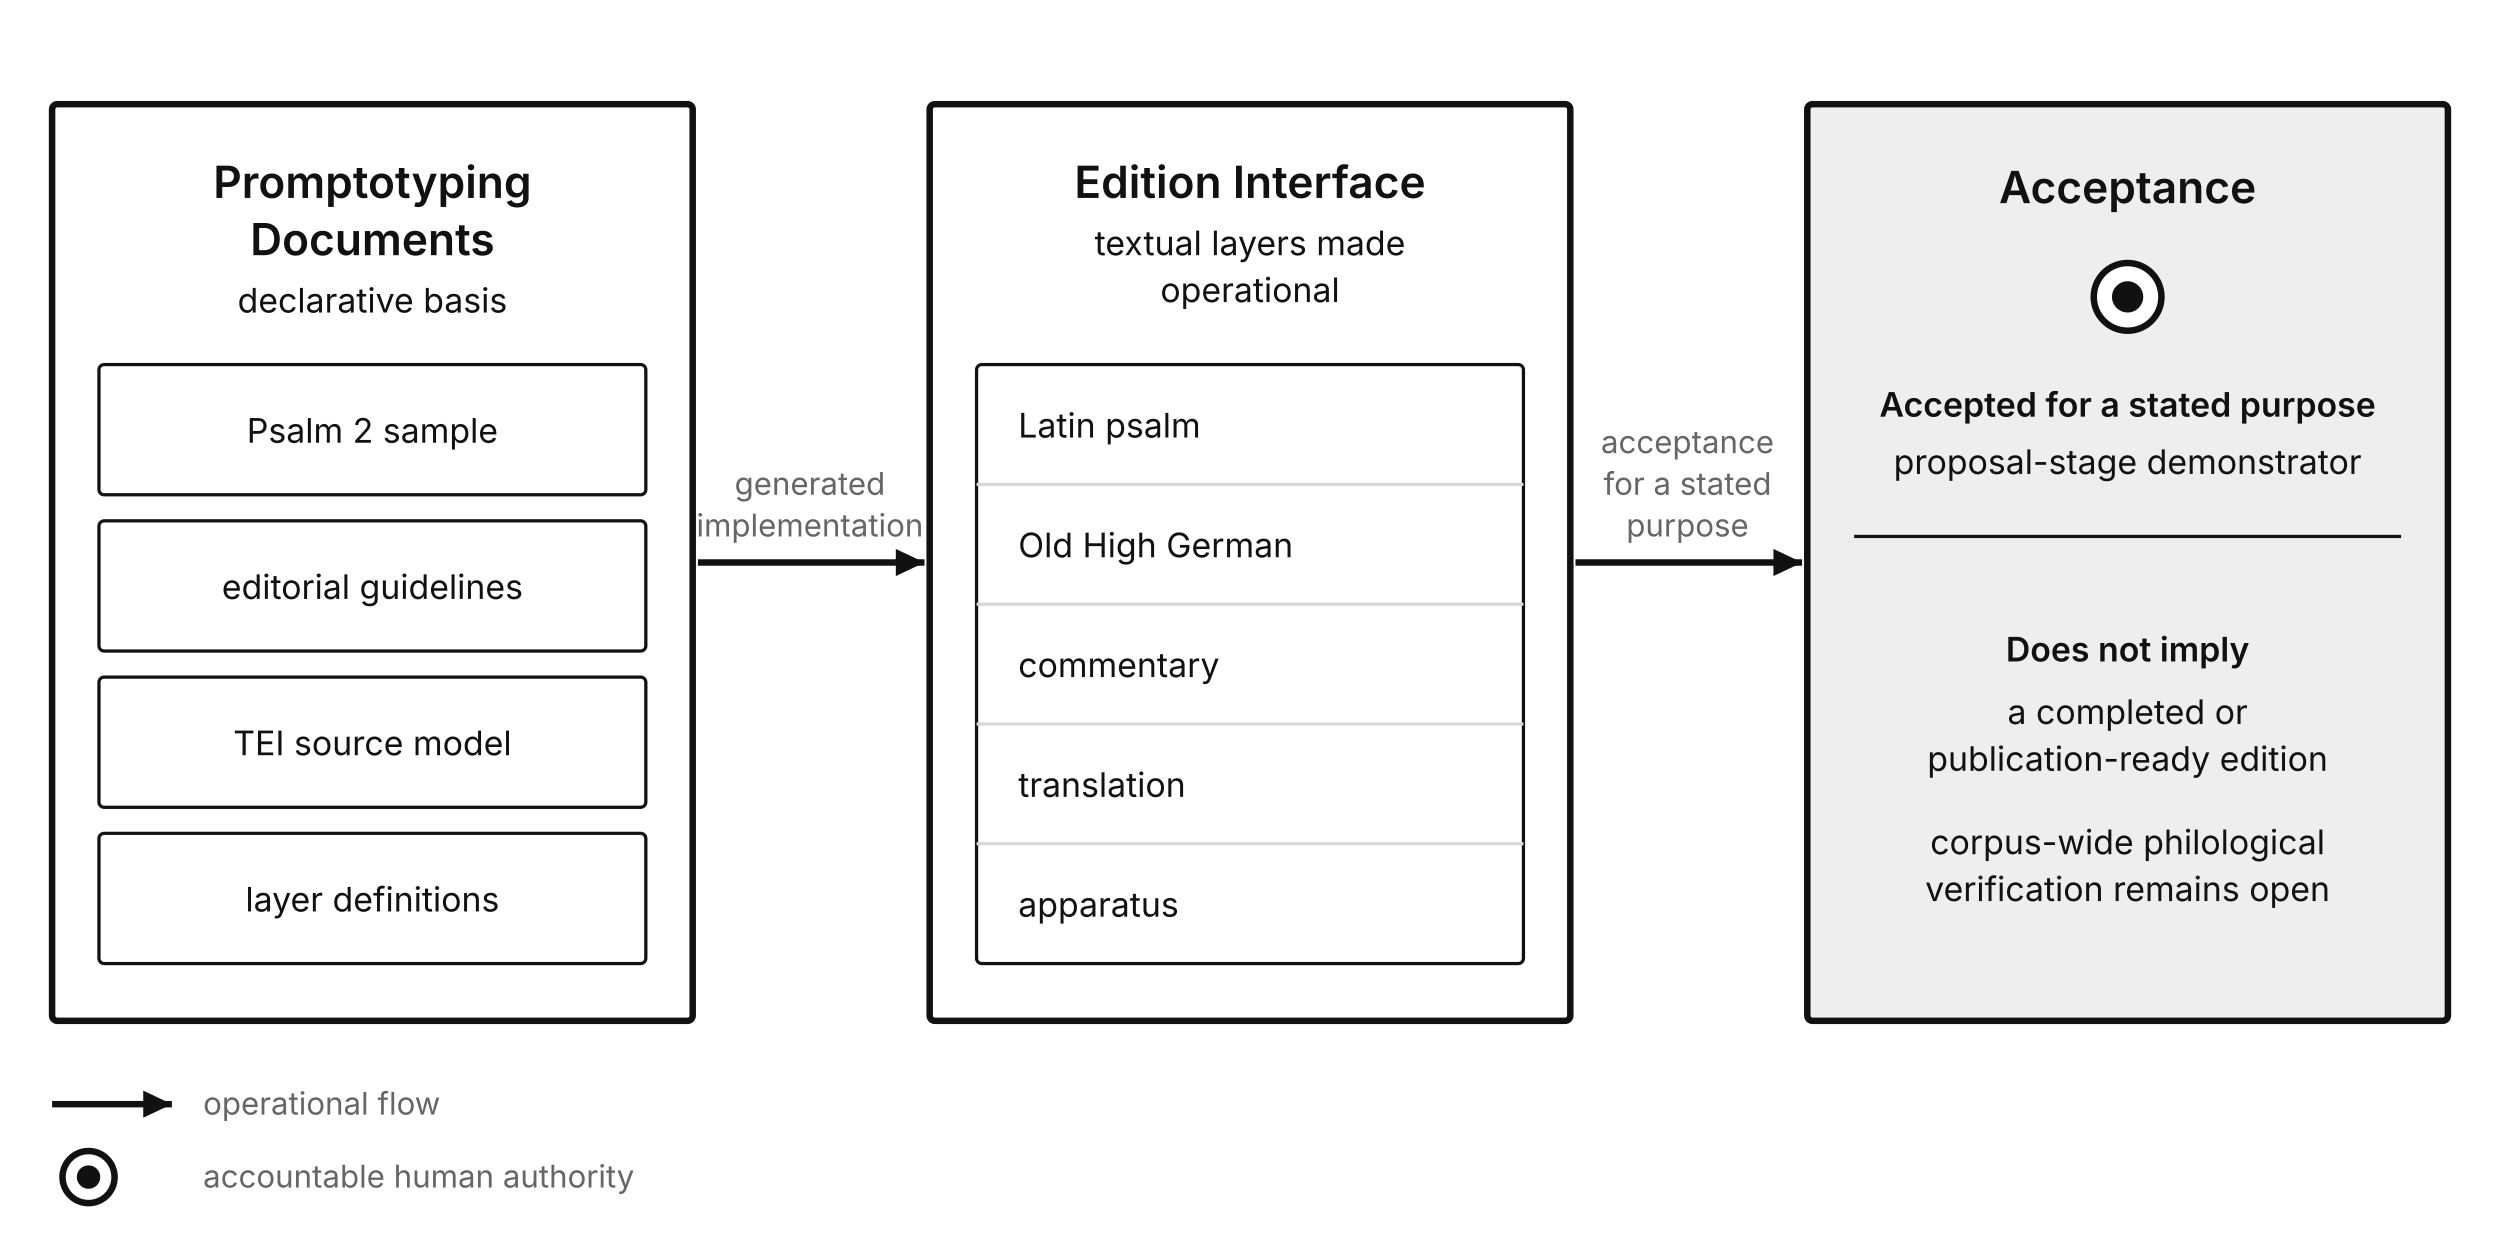
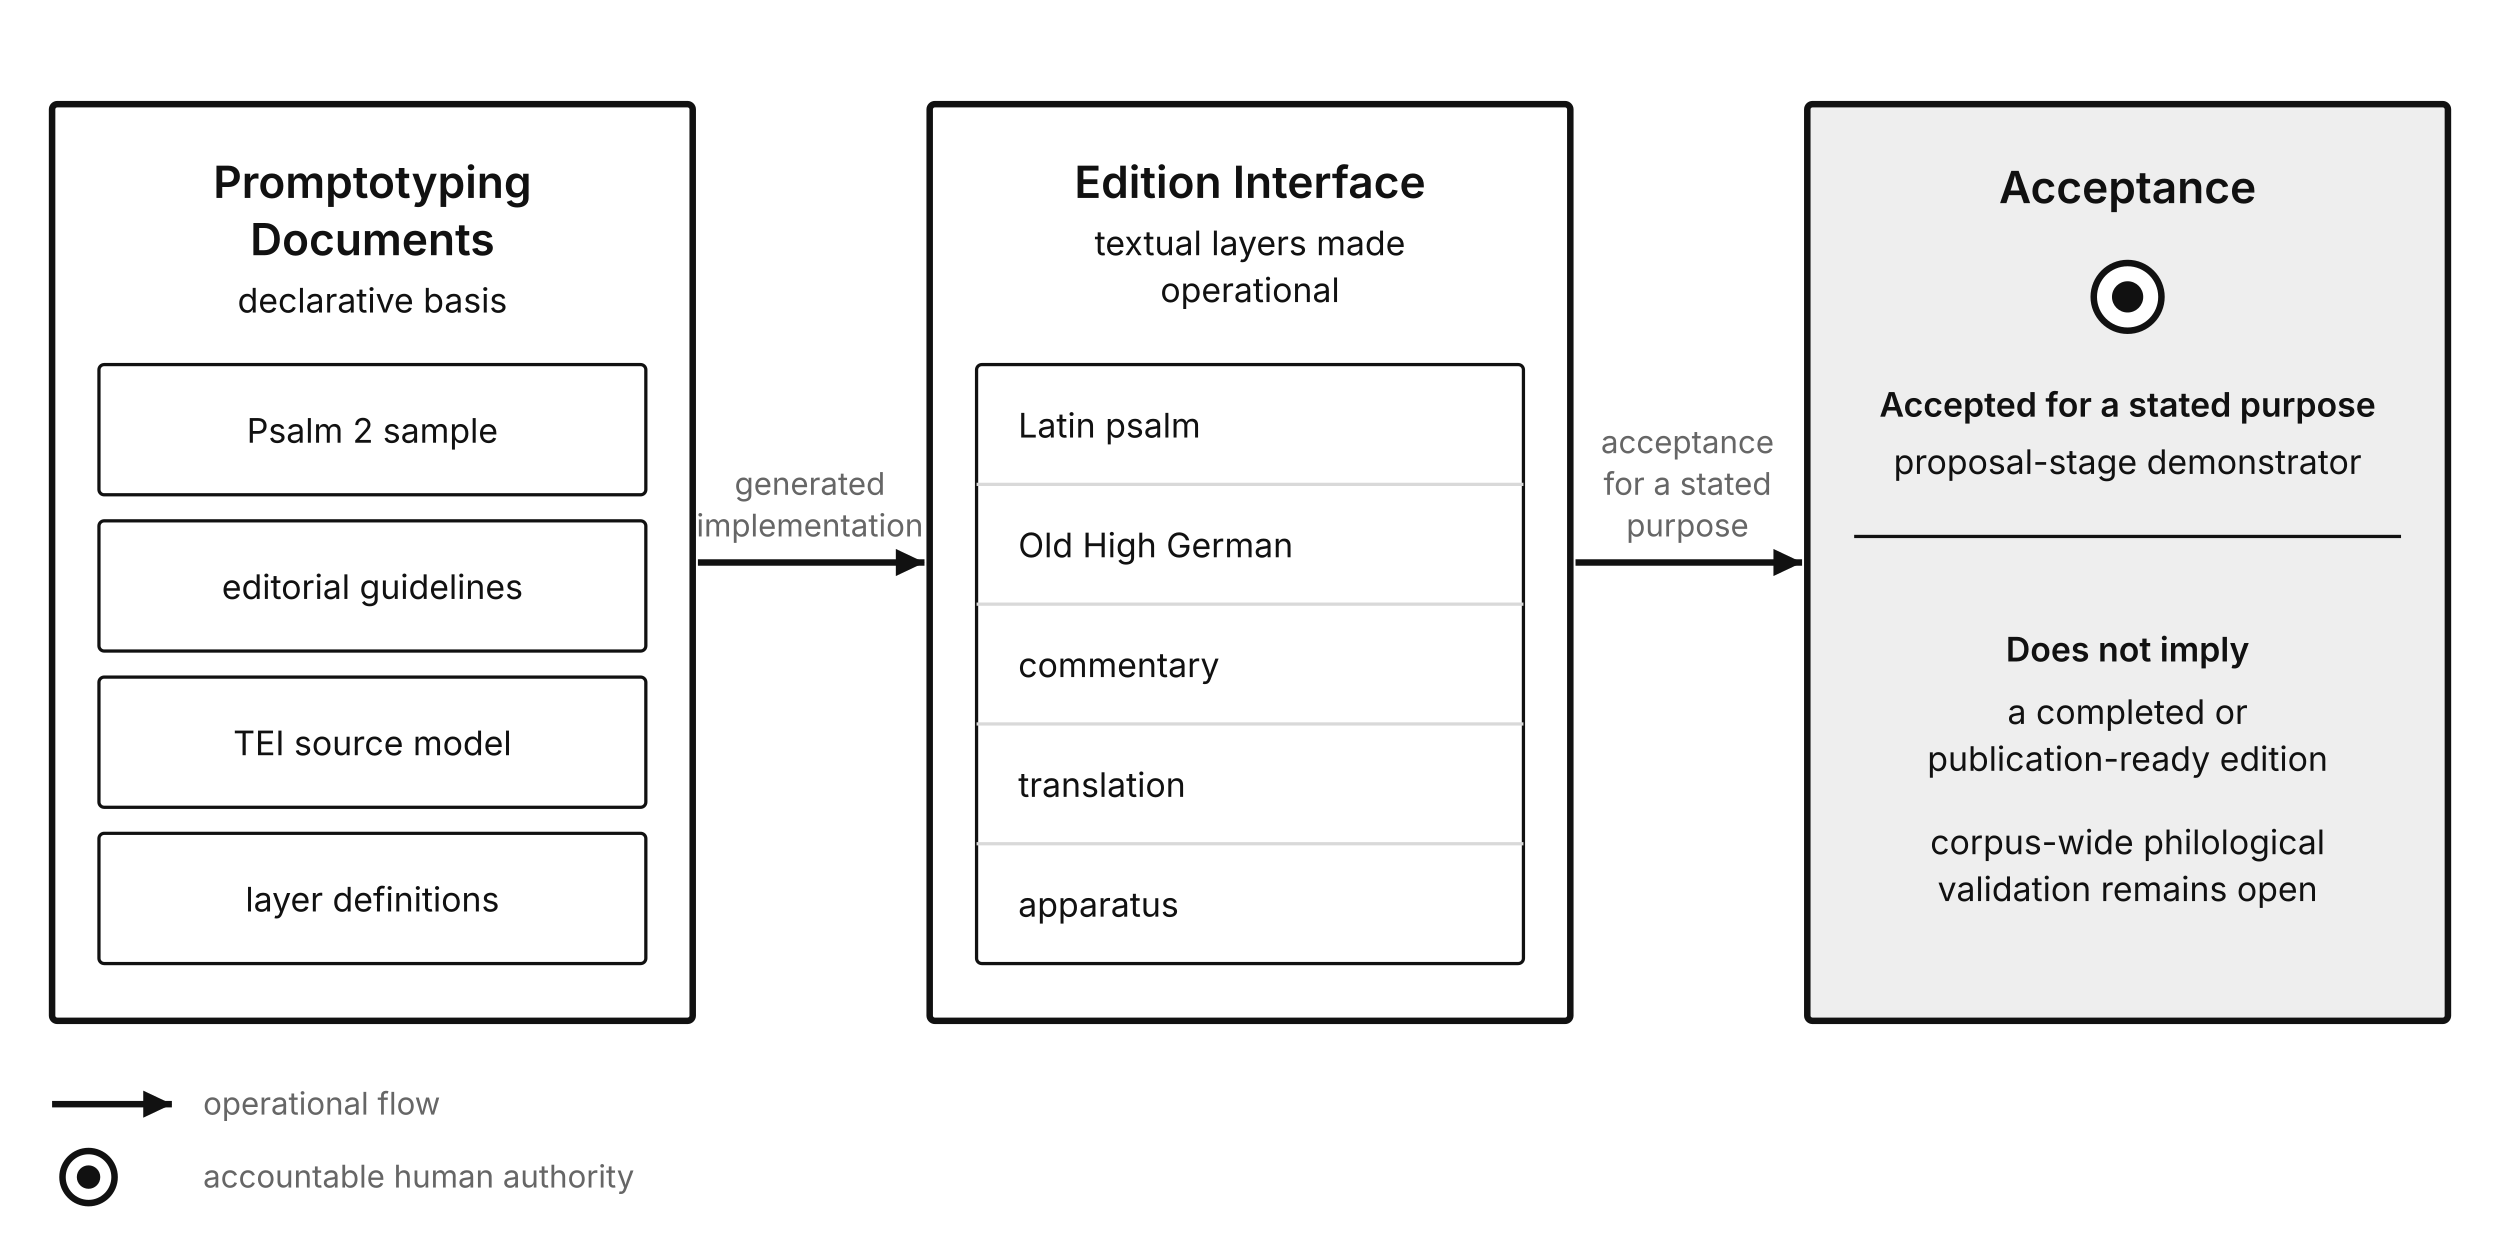
<svg xmlns="http://www.w3.org/2000/svg" viewBox="0 0 960 480" role="img" aria-labelledby="t d">
  <defs>
    <marker id="flowhead" viewBox="0 0 12 12" refX="11.5" refY="6" markerWidth="12" markerHeight="12" orient="auto" markerUnits="userSpaceOnUse">
      <path d="M0.5,0.8 L11.5,6 L0.5,11.2 Z" fill="#111111" />
    </marker>
    <marker id="supporthead" viewBox="0 0 12 12" refX="11.5" refY="6" markerWidth="12" markerHeight="12" orient="auto" markerUnits="userSpaceOnUse">
      <path d="M1.2,1.8 L11.0,6 L1.2,10.2 Z" fill="#ffffff" stroke="#666666" stroke-width="1.2" />
    </marker>
    <style>
      text { font-family: Inter, 'Segoe UI', Helvetica, Arial, sans-serif; fill: #111111; }
      .n { font-size: 17px; font-weight: 600; }
      .s { font-size: 13px; }
      .m { font-size: 13px; font-weight: 600; }
      .e { font-size: 12px; fill: #666666; }
      .box { fill: #ffffff; stroke: #111111; stroke-width: 2.5; }
      .sub { fill: #ffffff; stroke: #111111; stroke-width: 1.25; }
      .mark { fill: #eeeeee; stroke: #111111; stroke-width: 2.5; }
      .flow { fill: none; stroke: #111111; stroke-width: 2.5; stroke-linejoin: round; marker-end: url(#flowhead); }
      .rule { fill: none; stroke: #111111; stroke-width: 1.25; }
      .row { fill: none; stroke: #d9d9d9; stroke-width: 1.25; }
      .disc { fill: #111111; }
    </style>
  </defs>
  <rect x="0" y="0" width="960" height="480" fill="#ffffff" />
  <rect class="box" x="20" y="40" width="246" height="352" rx="2" />
  <text class="n" x="143" y="76" text-anchor="middle">Promptotyping</text>
  <text class="n" x="143" y="98" text-anchor="middle">Documents</text>
  <text class="s" x="143" y="120" text-anchor="middle">declarative basis</text>
  <rect class="sub" x="38" y="140" width="210" height="50" rx="2" />
  <text class="s" x="143" y="170" text-anchor="middle">Psalm 2 sample</text>
  <rect class="sub" x="38" y="200" width="210" height="50" rx="2" />
  <text class="s" x="143" y="230" text-anchor="middle">editorial guidelines</text>
  <rect class="sub" x="38" y="260" width="210" height="50" rx="2" />
  <text class="s" x="143" y="290" text-anchor="middle">TEI source model</text>
  <rect class="sub" x="38" y="320" width="210" height="50" rx="2" />
  <text class="s" x="143" y="350" text-anchor="middle">layer definitions</text>
  <path class="flow" d="M268,216 H355" />
  <text class="e" x="311" y="190" text-anchor="middle">generated</text>
  <text class="e" x="311" y="206" text-anchor="middle">implementation</text>
  <rect class="box" x="357" y="40" width="246" height="352" rx="2" />
  <text class="n" x="480" y="76" text-anchor="middle">Edition Interface</text>
  <text class="s" x="480" y="98" text-anchor="middle">textual layers made</text>
  <text class="s" x="480" y="116" text-anchor="middle">operational</text>
  <rect class="sub" x="375" y="140" width="210" height="230" rx="2" />
  <path class="row" d="M375,186 H585" />
  <path class="row" d="M375,232 H585" />
  <path class="row" d="M375,278 H585" />
  <path class="row" d="M375,324 H585" />
  <text class="s" x="391" y="168">Latin psalm</text>
  <text class="s" x="391" y="214">Old High German</text>
  <text class="s" x="391" y="260">commentary</text>
  <text class="s" x="391" y="306">translation</text>
  <text class="s" x="391" y="352">apparatus</text>
  <path class="flow" d="M605,216 H692" />
  <text class="e" x="648" y="174" text-anchor="middle">acceptance</text>
  <text class="e" x="648" y="190" text-anchor="middle">for a stated</text>
  <text class="e" x="648" y="206" text-anchor="middle">purpose</text>
  <rect class="mark" x="694" y="40" width="246" height="352" rx="2" />
  <text class="n" x="817" y="78" text-anchor="middle">Acceptance</text>
  <circle cx="817" cy="114" r="13" fill="#ffffff" stroke="#111111" stroke-width="2.5" />
  <circle cx="817" cy="114" r="6" class="disc" />
  <text class="m" x="817" y="160" text-anchor="middle">Accepted for a stated purpose</text>
  <text class="s" x="817" y="182" text-anchor="middle">proposal-stage demonstrator</text>
  <path class="rule" d="M712,206 H922" />
  <text class="m" x="817" y="254" text-anchor="middle">Does not imply</text>
  <text class="s" x="817" y="278" text-anchor="middle">a completed or</text>
  <text class="s" x="817" y="296" text-anchor="middle">publication-ready edition</text>
  <text class="s" x="817" y="328" text-anchor="middle">corpus-wide philological</text>
-   <text class="s" x="817" y="346" text-anchor="middle">verification remains open</text>
+   <text class="s" x="817" y="346" text-anchor="middle">validation remains open</text>
  <path class="flow" d="M20,424 H66" />
  <text class="e" x="78" y="428">operational flow</text>
  <circle cx="34" cy="452" r="10" fill="#ffffff" stroke="#111111" stroke-width="2.5" />
  <circle cx="34" cy="452" r="4.5" class="disc" />
  <text class="e" x="78" y="456">accountable human authority</text>
</svg>
